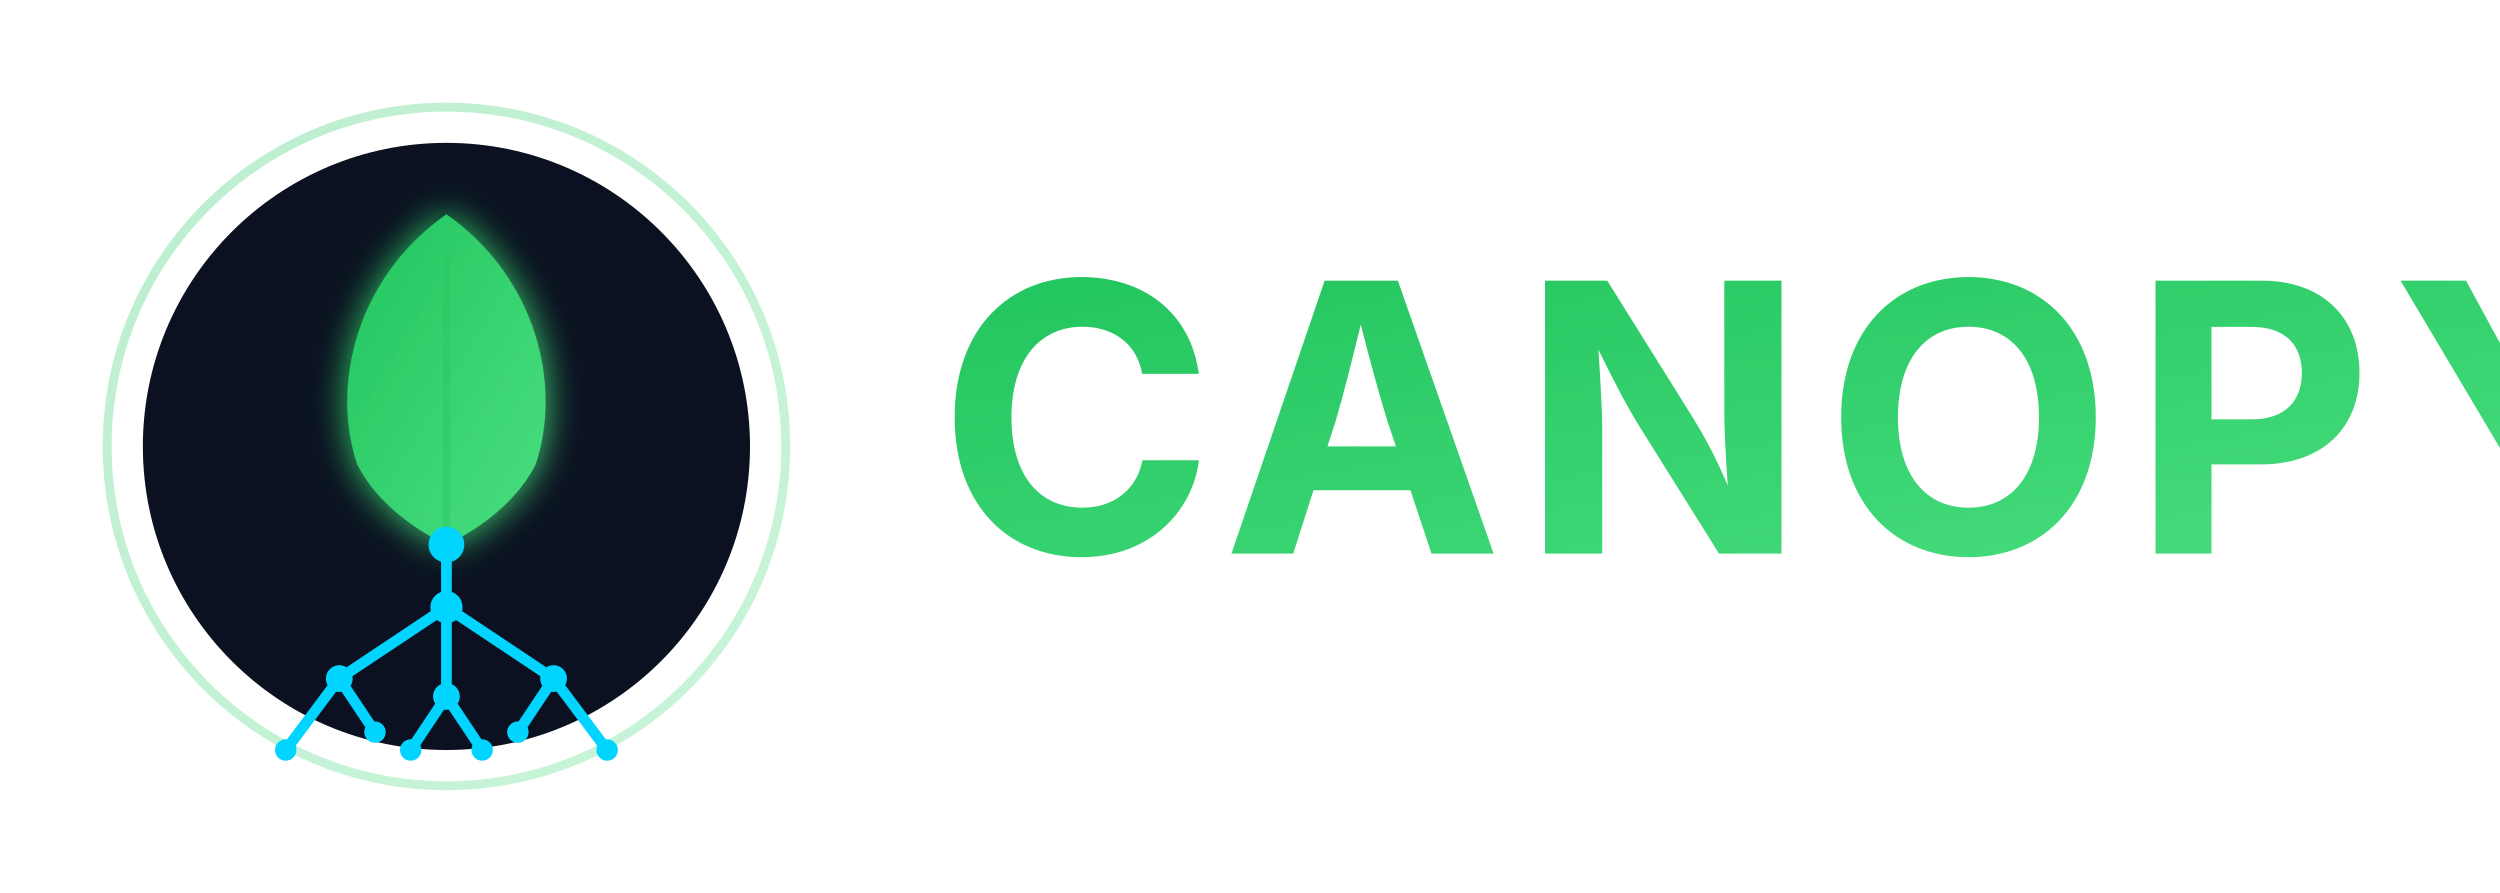
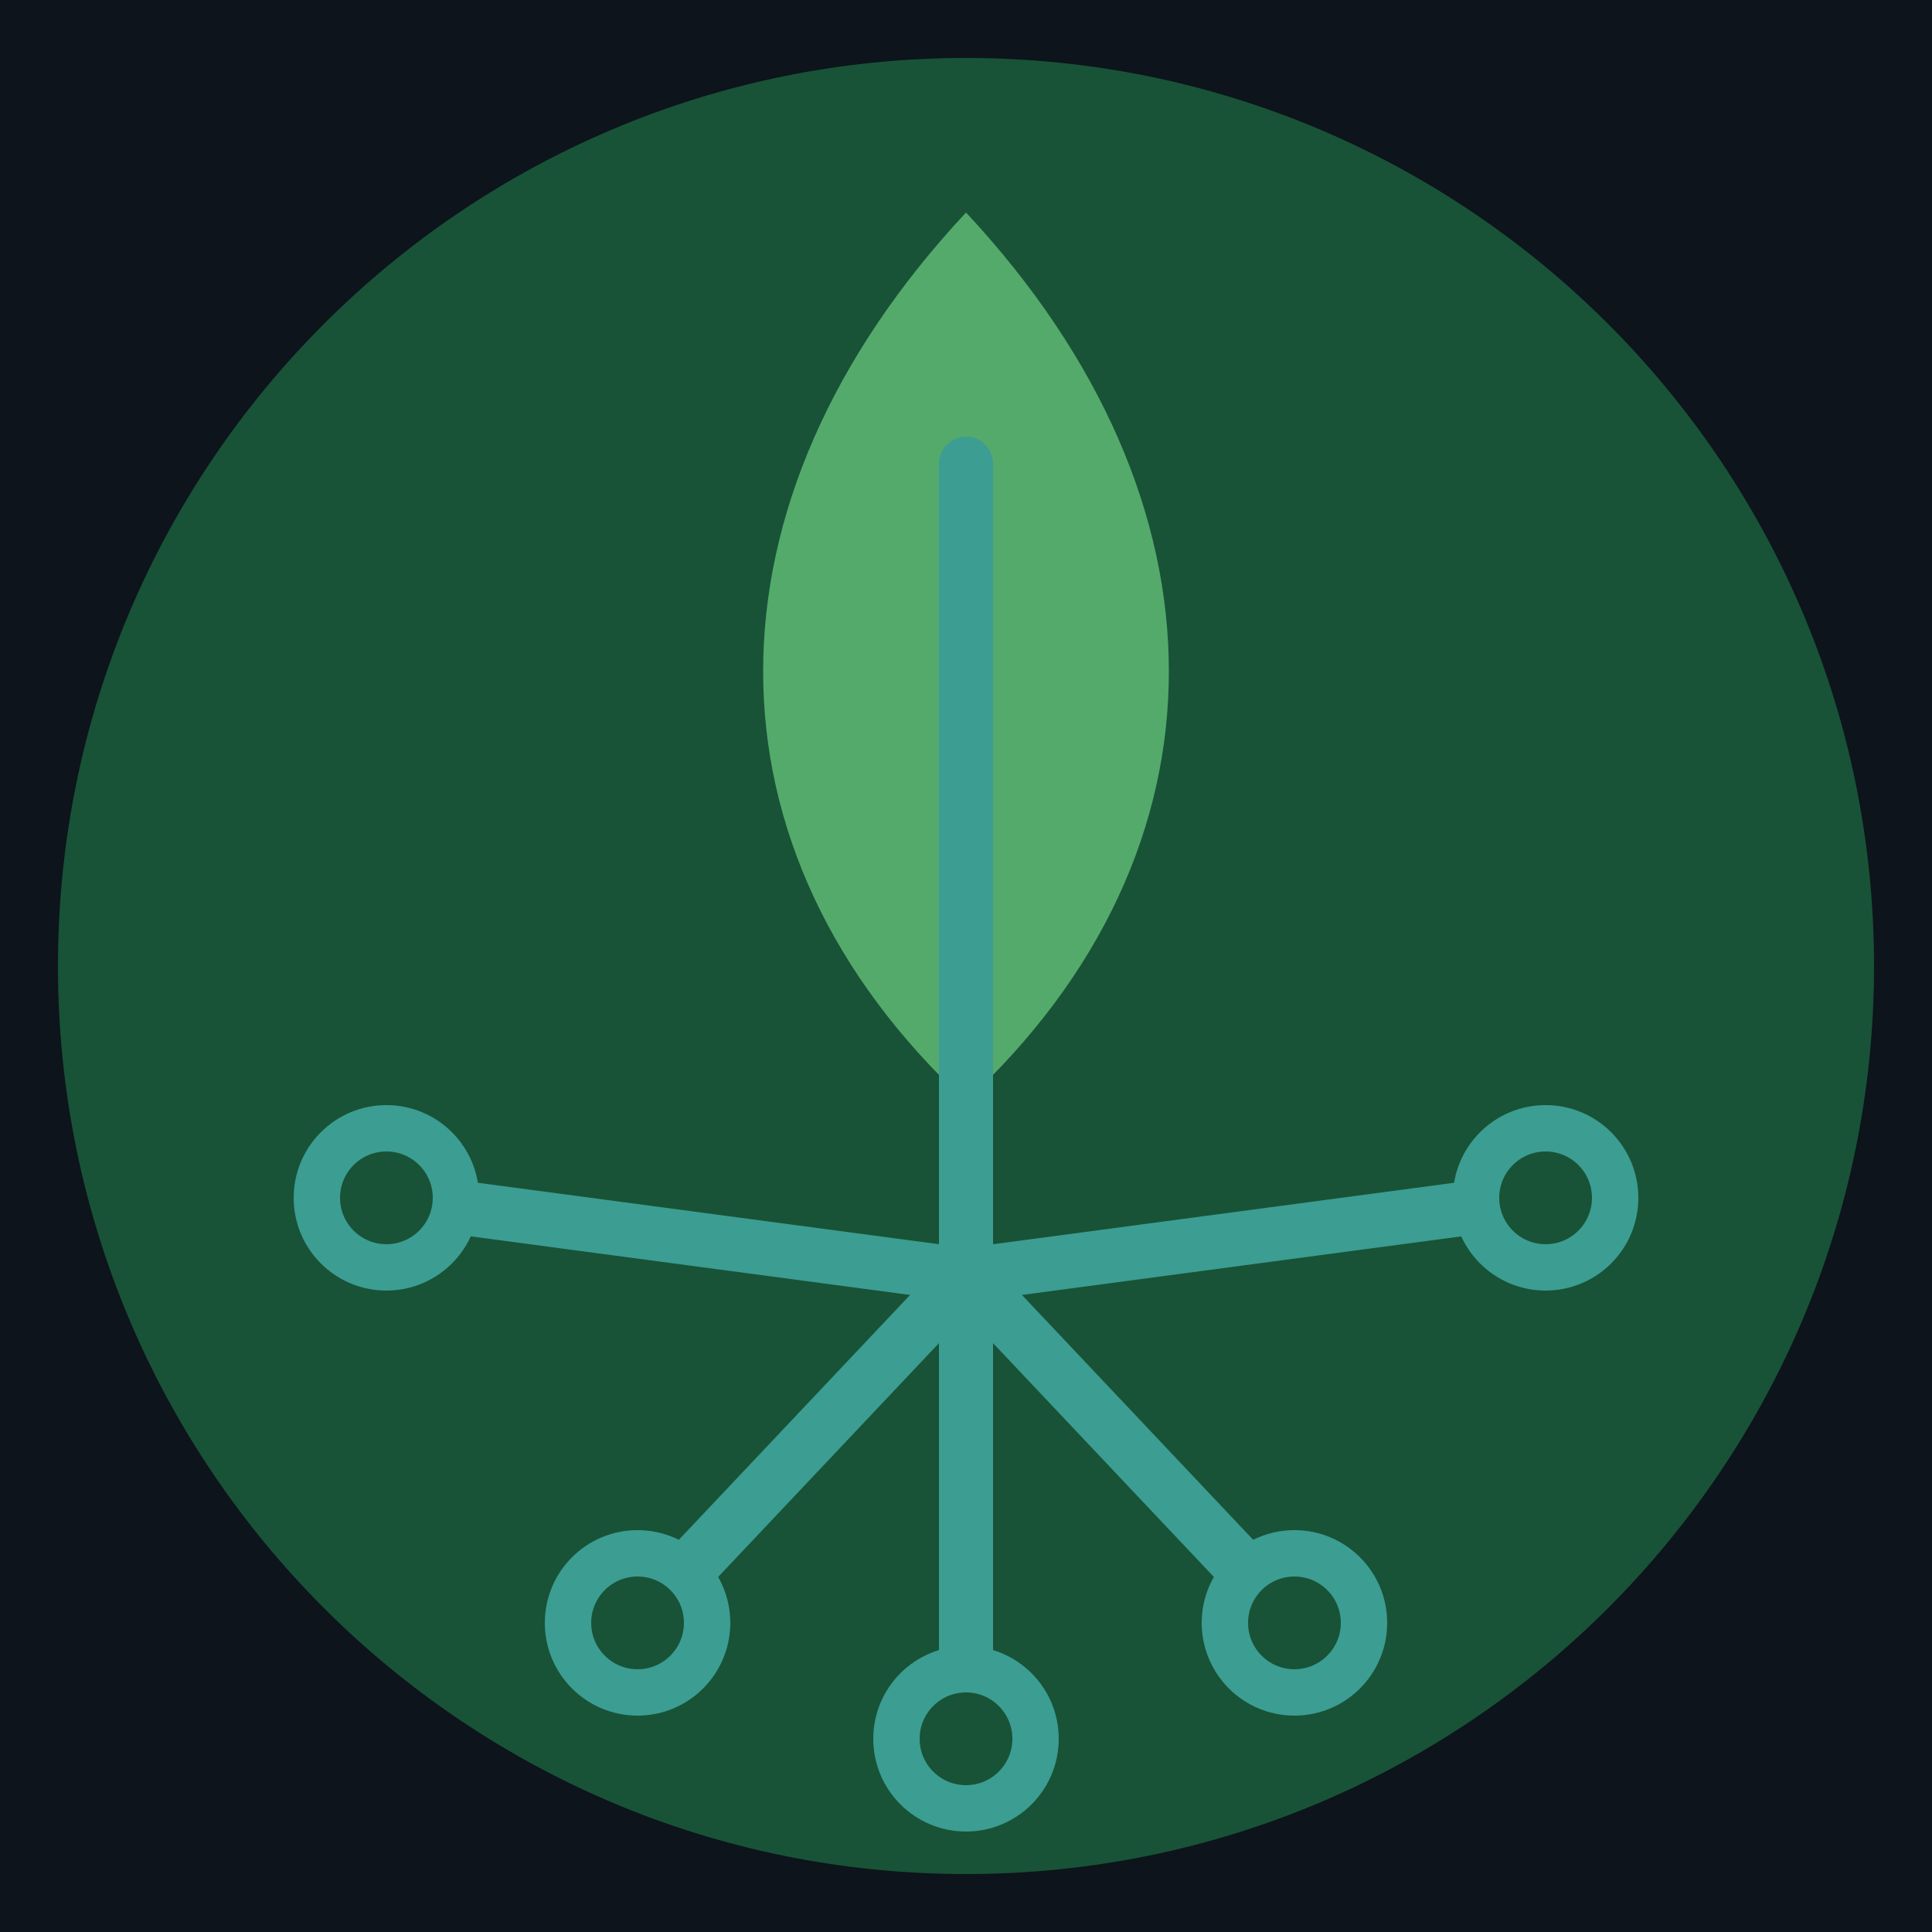
- <svg xmlns="http://www.w3.org/2000/svg" viewBox="0 0 280 100" fill="none">
-   <defs>
-     <linearGradient id="canopyGradFull" x1="0%" y1="0%" x2="100%" y2="100%">
-       <stop offset="0%" stop-color="#22C55E" />
-       <stop offset="100%" stop-color="#4ADE80" />
-     </linearGradient>
-     <filter id="glowFull" x="-50%" y="-50%" width="200%" height="200%">
-       <feGaussianBlur stdDeviation="2" result="blur" />
-       <feMerge>
-         <feMergeNode in="blur" />
-         <feMergeNode in="SourceGraphic" />
-       </feMerge>
-     </filter>
-   </defs>
-   <g transform="translate(10, 10)">
-     <circle cx="40" cy="40" r="38" stroke="url(#canopyGradFull)" stroke-width="1" opacity="0.3" />
-     <circle cx="40" cy="40" r="34" fill="#0B1120" />
-     <path d="M40 14 C50 21 53 33 50 42 C47 48 40 51 40 51 C40 51 33 48 30 42 C27 33 30 21 40 14Z" fill="url(#canopyGradFull)" filter="url(#glowFull)" />
-     <path d="M40 18 V51" stroke="#22C55E" stroke-width="0.8" opacity="0.4" />
-     <g stroke="#00D4FF" stroke-width="1.2" stroke-linecap="round">
-       <path d="M40 51 V58" />
-       <path d="M40 58 L28 66" />
-       <path d="M40 58 L40 68" />
-       <path d="M40 58 L52 66" />
-       <path d="M28 66 L22 74" />
-       <path d="M28 66 L32 72" />
-       <path d="M52 66 L58 74" />
-       <path d="M52 66 L48 72" />
-       <path d="M40 68 L36 74" />
-       <path d="M40 68 L44 74" />
-     </g>
-     <g fill="#00D4FF">
-       <circle cx="40" cy="51" r="2" />
-       <circle cx="40" cy="58" r="1.8" />
-       <circle cx="28" cy="66" r="1.5" />
-       <circle cx="40" cy="68" r="1.5" />
-       <circle cx="52" cy="66" r="1.5" />
-       <circle cx="22" cy="74" r="1.2" />
-       <circle cx="32" cy="72" r="1.2" />
-       <circle cx="36" cy="74" r="1.2" />
-       <circle cx="44" cy="74" r="1.2" />
-       <circle cx="48" cy="72" r="1.2" />
-       <circle cx="58" cy="74" r="1.2" />
-     </g>
+ <svg xmlns="http://www.w3.org/2000/svg" width="500" height="500" viewBox="0 0 500 500">
+   <rect width="500" height="500" fill="#0d141b" />
+   <circle cx="250" cy="250" r="235" fill="#185337" />
+   <path d="M250,55 C320,130 320,220 250,285 C180,220 180,130 250,55 Z" fill="#54aa6b" />
+   <g stroke="#3c9d92" stroke-width="14" stroke-linecap="round" fill="none">
+     <line x1="250" y1="120" x2="250" y2="330" />
+     <line x1="250" y1="330" x2="100" y2="310" />
+     <line x1="250" y1="330" x2="165" y2="420" />
+     <line x1="250" y1="330" x2="250" y2="450" />
+     <line x1="250" y1="330" x2="335" y2="420" />
+     <line x1="250" y1="330" x2="400" y2="310" />
  </g>
-   <text x="105" y="62" font-family="Inter, system-ui, sans-serif" font-size="42" font-weight="700" fill="url(#canopyGradFull)" letter-spacing="2">CANOPY</text>
+   <g fill="#185337" stroke="#3c9d92" stroke-width="12">
+     <circle cx="100" cy="310" r="18" />
+     <circle cx="165" cy="420" r="18" />
+     <circle cx="250" cy="450" r="18" />
+     <circle cx="335" cy="420" r="18" />
+     <circle cx="400" cy="310" r="18" />
+   </g>
</svg>
